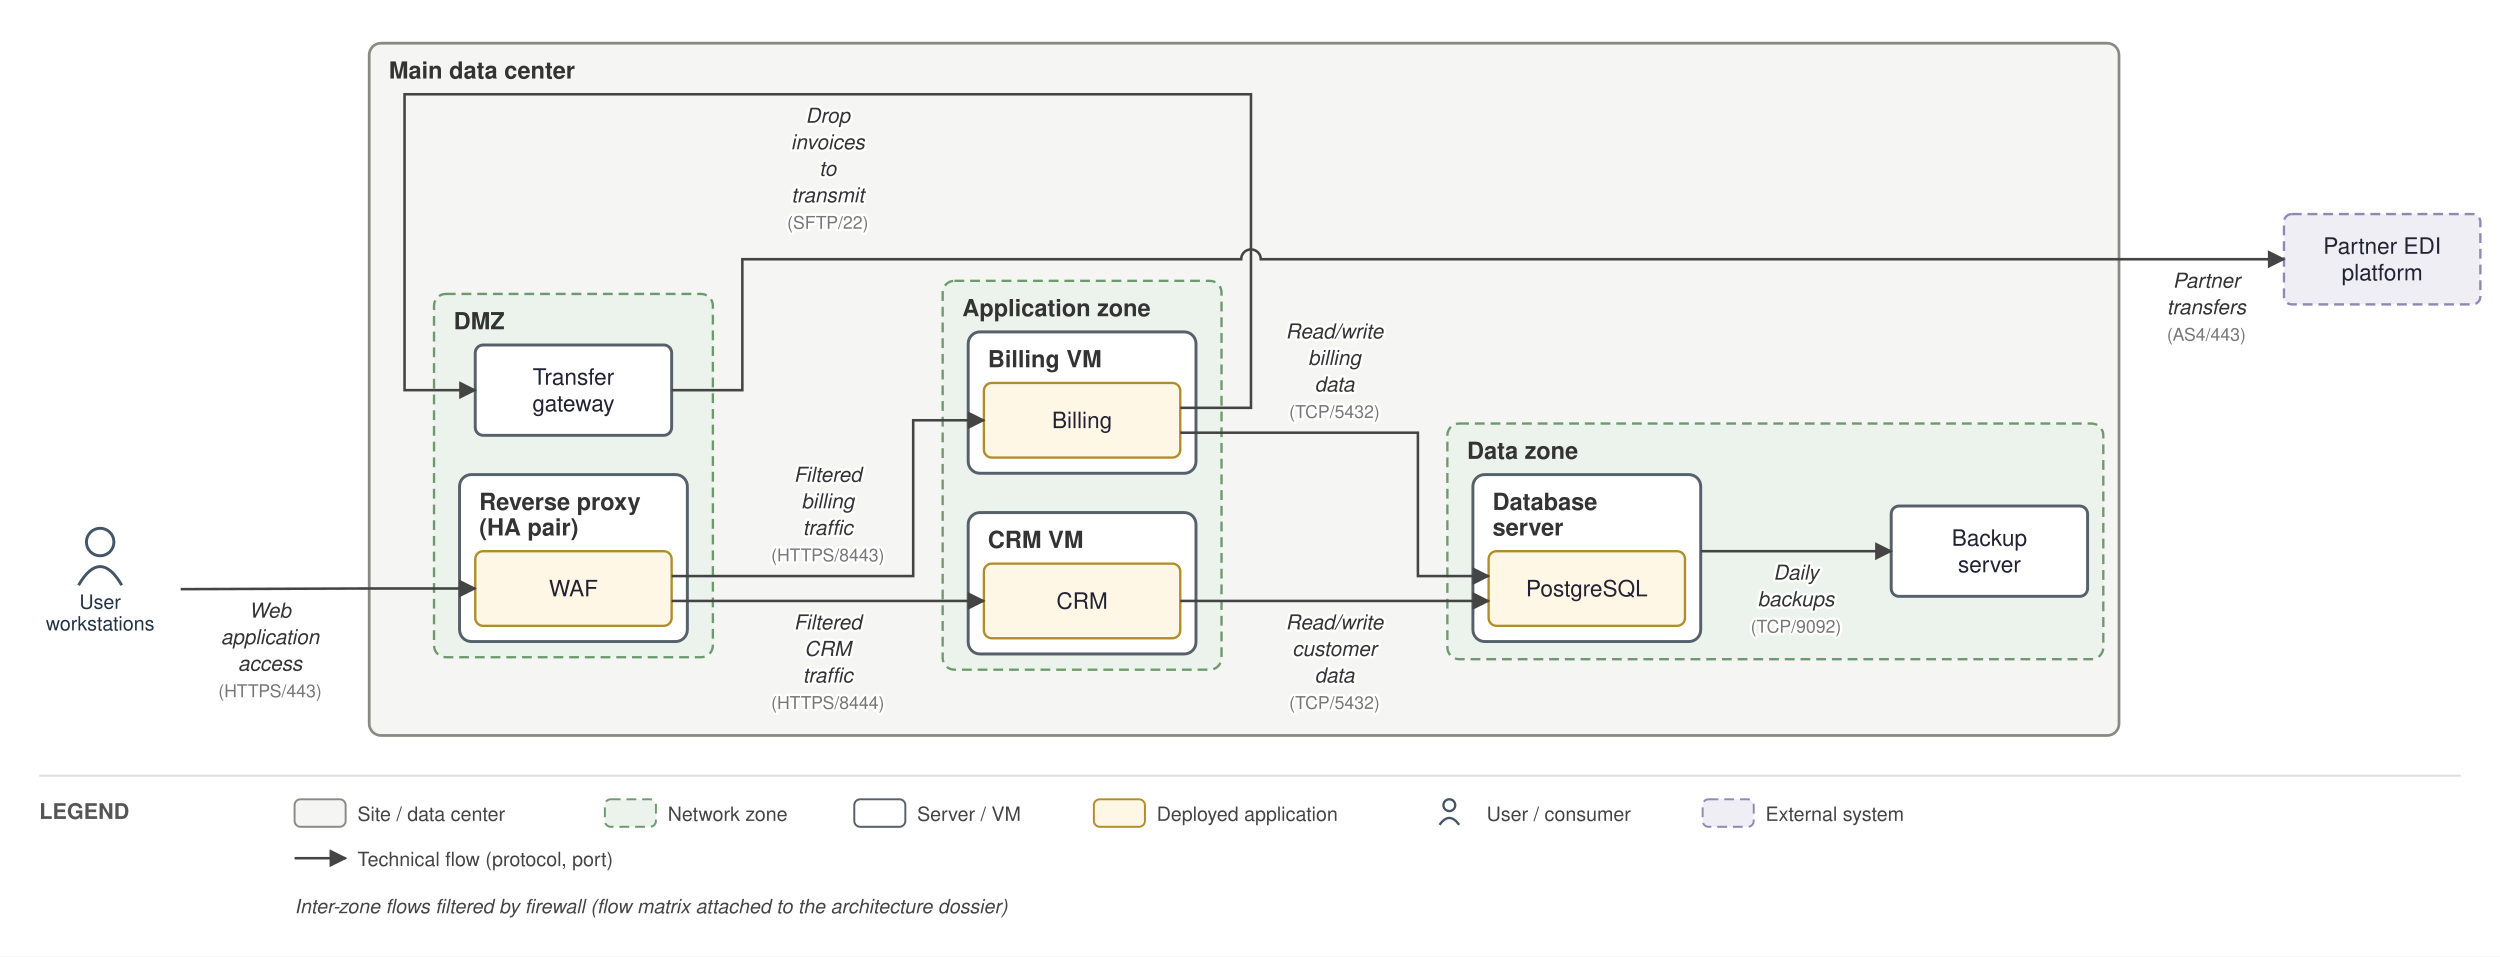
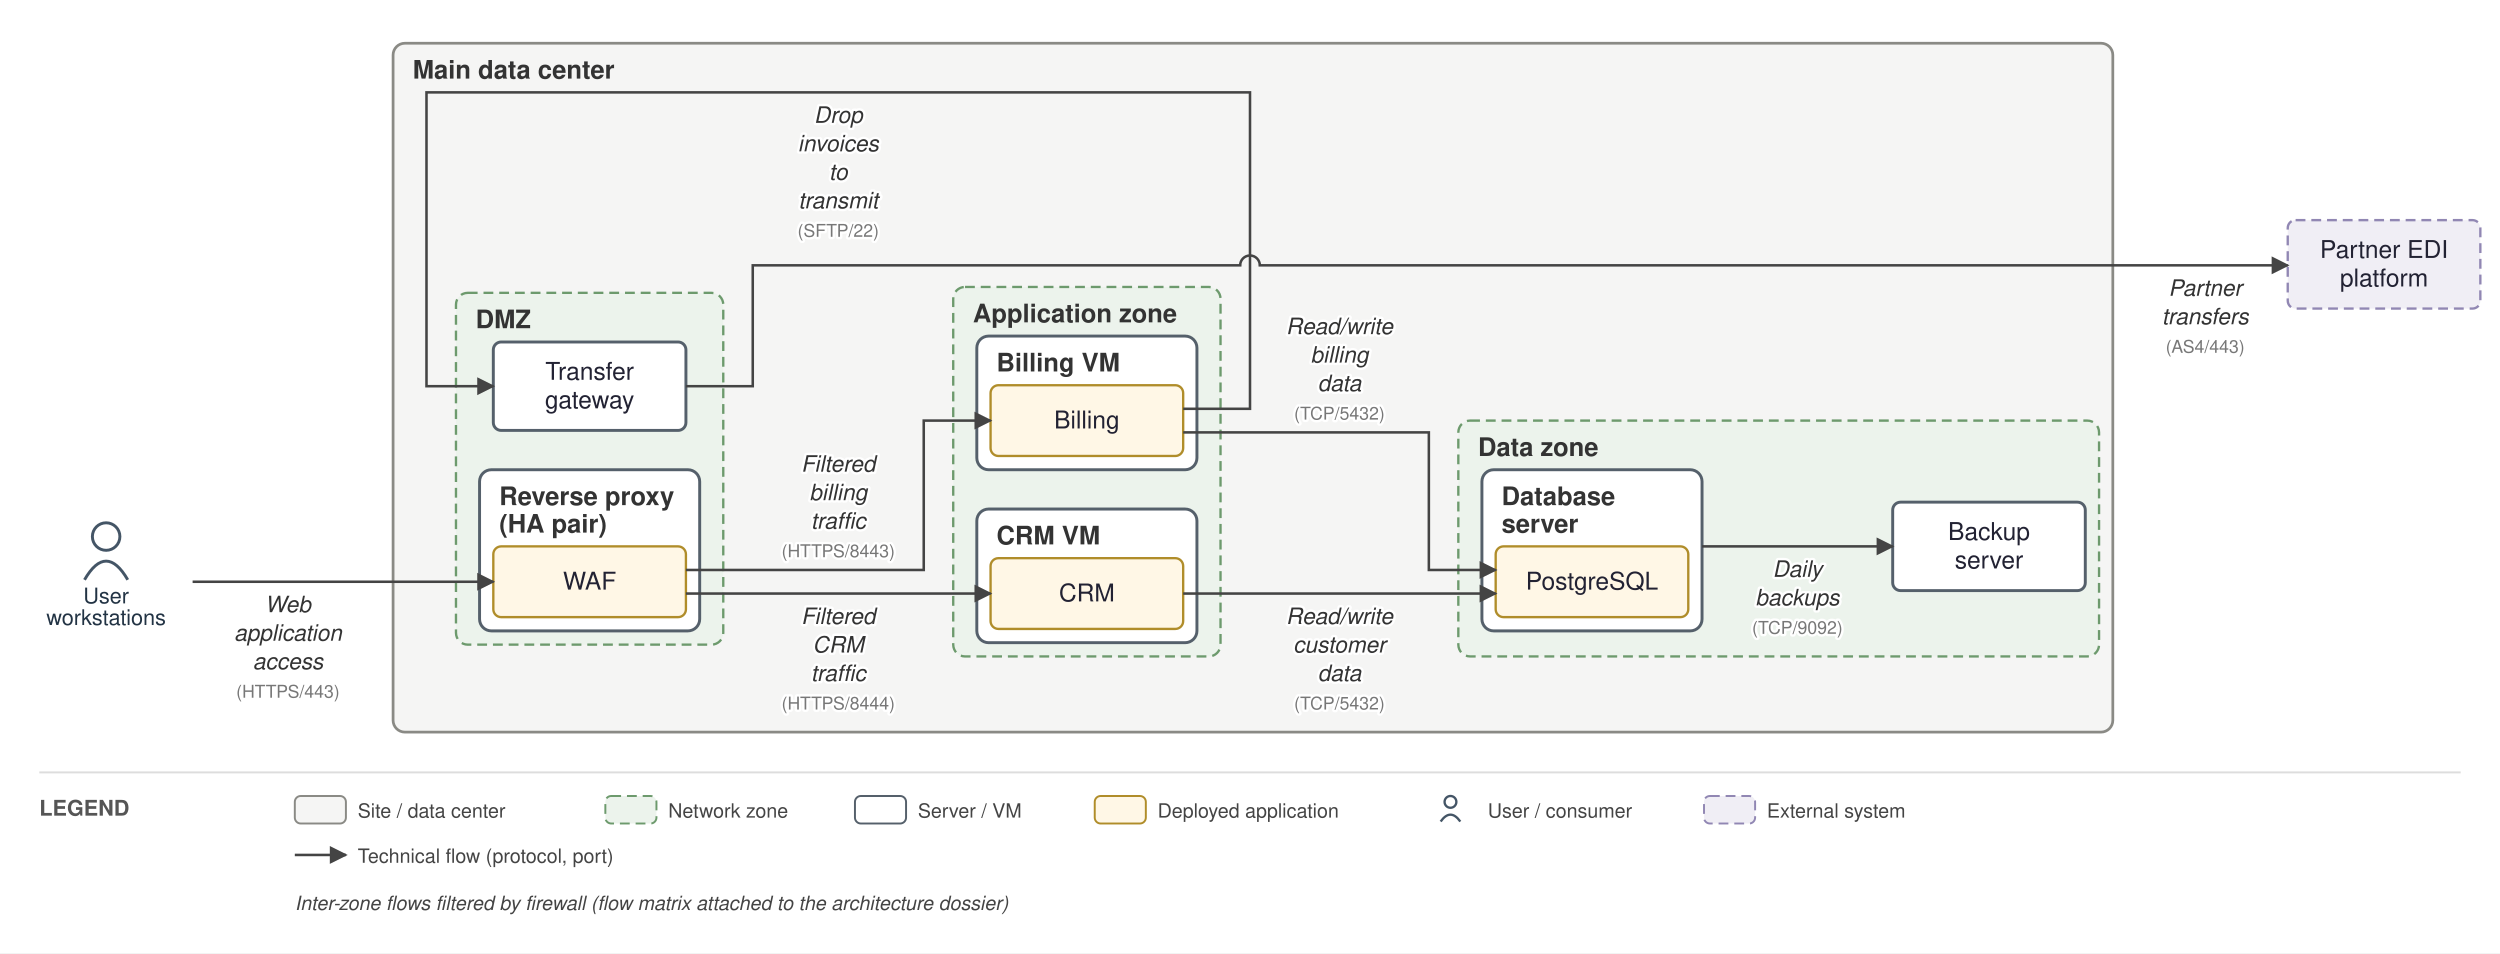
- <svg xmlns="http://www.w3.org/2000/svg" viewBox="0 0 1273 487" font-family="Helvetica,Arial,sans-serif">
+ <svg xmlns="http://www.w3.org/2000/svg" viewBox="0 0 1272 485" font-family="Helvetica,Arial,sans-serif">
  <defs>
    <marker id="arr" viewBox="0 0 10 10" refX="9" refY="5" markerWidth="7" markerHeight="7" orient="auto-start-reverse">
      <path d="M0,0 L10,5 L0,10 z" fill="#444444" />
    </marker>
  </defs>
-   <rect width="1273" height="487" fill="white" />
-   <rect x="188" y="22" width="891" height="352.5" rx="6" fill="#f5f5f4" stroke="#8a8a85" stroke-width="1.4" />
-   <text x="198" y="40" font-size="12" font-weight="bold" fill="#333">Main data center</text>
-   <rect x="221" y="149.667" width="142" height="185" rx="6" fill="#ecf3ec" stroke="#6d9a6d" stroke-width="1.2" stroke-dasharray="5 3" />
-   <text x="231" y="167.667" font-size="12" font-weight="bold" fill="#333">DMZ</text>
-   <rect x="234" y="241.667" width="116" height="85" rx="6" fill="#ffffff" stroke="#55606b" stroke-width="1.5" />
-   <text x="244" y="259.667" font-size="12" font-weight="bold" fill="#333">Reverse proxy</text>
-   <text x="244" y="272.667" font-size="12" font-weight="bold" fill="#333">(HA pair)</text>
-   <rect x="480" y="143" width="142" height="198" rx="6" fill="#ecf3ec" stroke="#6d9a6d" stroke-width="1.2" stroke-dasharray="5 3" />
-   <text x="490" y="161" font-size="12" font-weight="bold" fill="#333">Application zone</text>
-   <rect x="493" y="169" width="116" height="72" rx="6" fill="#ffffff" stroke="#55606b" stroke-width="1.5" />
-   <text x="503" y="187" font-size="12" font-weight="bold" fill="#333">Billing VM</text>
-   <rect x="493" y="261" width="116" height="72" rx="6" fill="#ffffff" stroke="#55606b" stroke-width="1.5" />
-   <text x="503" y="279" font-size="12" font-weight="bold" fill="#333">CRM VM</text>
-   <rect x="737" y="215.667" width="334" height="120" rx="6" fill="#ecf3ec" stroke="#6d9a6d" stroke-width="1.2" stroke-dasharray="5 3" />
-   <text x="747" y="233.667" font-size="12" font-weight="bold" fill="#333">Data zone</text>
-   <rect x="750" y="241.667" width="116" height="85" rx="6" fill="#ffffff" stroke="#55606b" stroke-width="1.5" />
-   <text x="760" y="259.667" font-size="12" font-weight="bold" fill="#333">Database</text>
-   <text x="760" y="272.667" font-size="12" font-weight="bold" fill="#333">server</text>
-   <rect x="242" y="280.667" width="100" height="38" rx="4" fill="#fff7e6" stroke="#b08d2a" stroke-width="1.2" />
-   <text x="292" y="303.667" font-size="11.5" text-anchor="middle" fill="#222233">WAF</text>
-   <rect x="242" y="175.667" width="100" height="46" rx="4" fill="#ffffff" stroke="#55606b" stroke-width="1.5" />
-   <text x="292" y="195.917" font-size="11.5" text-anchor="middle" fill="#222233">Transfer</text>
-   <text x="292" y="209.417" font-size="11.5" text-anchor="middle" fill="#222233">gateway</text>
-   <rect x="501" y="195" width="100" height="38" rx="4" fill="#fff7e6" stroke="#b08d2a" stroke-width="1.2" />
-   <text x="551" y="218" font-size="11.5" text-anchor="middle" fill="#222233">Billing</text>
-   <rect x="501" y="287" width="100" height="38" rx="4" fill="#fff7e6" stroke="#b08d2a" stroke-width="1.2" />
-   <text x="551" y="310" font-size="11.5" text-anchor="middle" fill="#222233">CRM</text>
-   <rect x="758" y="280.667" width="100" height="38" rx="4" fill="#fff7e6" stroke="#b08d2a" stroke-width="1.2" />
-   <text x="808" y="303.667" font-size="11.5" text-anchor="middle" fill="#222233">PostgreSQL</text>
-   <rect x="963" y="257.667" width="100" height="46" rx="4" fill="#ffffff" stroke="#55606b" stroke-width="1.5" />
-   <text x="1013" y="277.917" font-size="11.5" text-anchor="middle" fill="#222233">Backup</text>
-   <text x="1013" y="291.417" font-size="11.5" text-anchor="middle" fill="#222233">server</text>
-   <circle cx="51" cy="276" r="7" fill="none" stroke="#445566" stroke-width="1.5" />
-   <path d="M 40 298 q 11 -19 22 0" fill="none" stroke="#445566" stroke-width="1.5" />
-   <text x="51" y="310" font-size="10" text-anchor="middle" fill="#223344">User</text>
-   <text x="51" y="321" font-size="10" text-anchor="middle" fill="#223344">workstations</text>
-   <rect x="1163" y="109" width="100" height="46" rx="4" fill="#f0eef5" stroke="#9187b3" stroke-width="1.2" stroke-dasharray="5 3" />
-   <text x="1213" y="129.25" font-size="11.5" text-anchor="middle" fill="#222233">Partner EDI</text>
-   <text x="1213" y="142.75" font-size="11.5" text-anchor="middle" fill="#222233">platform</text>
-   <path d="M 92 300 L 183 299.667 L 242 299.667" fill="none" stroke="#444444" stroke-width="1.3" marker-end="url(#arr)" />
-   <text x="137.5" y="314.5" font-size="10.5" text-anchor="middle" fill="#333" font-style="italic" stroke="white" stroke-width="2.5" paint-order="stroke" stroke-linejoin="round">Web</text>
-   <text x="137.5" y="328" font-size="10.5" text-anchor="middle" fill="#333" font-style="italic" stroke="white" stroke-width="2.5" paint-order="stroke" stroke-linejoin="round">application</text>
-   <text x="137.5" y="341.5" font-size="10.5" text-anchor="middle" fill="#333" font-style="italic" stroke="white" stroke-width="2.5" paint-order="stroke" stroke-linejoin="round">access</text>
-   <text x="137.5" y="355" font-size="9" text-anchor="middle" fill="#777" stroke="white" stroke-width="2.5" paint-order="stroke" stroke-linejoin="round">(HTTPS/443)</text>
-   <path d="M 342 293.333 L 465 293.333 L 465 214 L 501 214" fill="none" stroke="#444444" stroke-width="1.3" marker-end="url(#arr)" />
-   <text x="421.5" y="245.333" font-size="10.5" text-anchor="middle" fill="#333" font-style="italic" stroke="white" stroke-width="2.5" paint-order="stroke" stroke-linejoin="round">Filtered</text>
-   <text x="421.5" y="258.833" font-size="10.5" text-anchor="middle" fill="#333" font-style="italic" stroke="white" stroke-width="2.5" paint-order="stroke" stroke-linejoin="round">billing</text>
-   <text x="421.5" y="272.333" font-size="10.5" text-anchor="middle" fill="#333" font-style="italic" stroke="white" stroke-width="2.5" paint-order="stroke" stroke-linejoin="round">traffic</text>
-   <text x="421.5" y="285.833" font-size="9" text-anchor="middle" fill="#777" stroke="white" stroke-width="2.5" paint-order="stroke" stroke-linejoin="round">(HTTPS/8443)</text>
-   <path d="M 342 306 L 501 306" fill="none" stroke="#444444" stroke-width="1.3" marker-end="url(#arr)" />
-   <text x="421.5" y="320.5" font-size="10.5" text-anchor="middle" fill="#333" font-style="italic" stroke="white" stroke-width="2.5" paint-order="stroke" stroke-linejoin="round">Filtered</text>
-   <text x="421.5" y="334" font-size="10.5" text-anchor="middle" fill="#333" font-style="italic" stroke="white" stroke-width="2.5" paint-order="stroke" stroke-linejoin="round">CRM</text>
-   <text x="421.5" y="347.5" font-size="10.5" text-anchor="middle" fill="#333" font-style="italic" stroke="white" stroke-width="2.5" paint-order="stroke" stroke-linejoin="round">traffic</text>
-   <text x="421.5" y="361" font-size="9" text-anchor="middle" fill="#777" stroke="white" stroke-width="2.5" paint-order="stroke" stroke-linejoin="round">(HTTPS/8444)</text>
-   <path d="M 601 220.333 L 722 220.333 L 722 293.333 L 758 293.333" fill="none" stroke="#444444" stroke-width="1.3" marker-end="url(#arr)" />
-   <text x="679.5" y="172.333" font-size="10.5" text-anchor="middle" fill="#333" font-style="italic" stroke="white" stroke-width="2.5" paint-order="stroke" stroke-linejoin="round">Read/write</text>
-   <text x="679.5" y="185.833" font-size="10.5" text-anchor="middle" fill="#333" font-style="italic" stroke="white" stroke-width="2.5" paint-order="stroke" stroke-linejoin="round">billing</text>
-   <text x="679.5" y="199.333" font-size="10.5" text-anchor="middle" fill="#333" font-style="italic" stroke="white" stroke-width="2.5" paint-order="stroke" stroke-linejoin="round">data</text>
-   <text x="679.5" y="212.833" font-size="9" text-anchor="middle" fill="#777" stroke="white" stroke-width="2.5" paint-order="stroke" stroke-linejoin="round">(TCP/5432)</text>
-   <path d="M 601 306 L 758 306" fill="none" stroke="#444444" stroke-width="1.3" marker-end="url(#arr)" />
-   <text x="679.5" y="320.5" font-size="10.5" text-anchor="middle" fill="#333" font-style="italic" stroke="white" stroke-width="2.5" paint-order="stroke" stroke-linejoin="round">Read/write</text>
-   <text x="679.5" y="334" font-size="10.5" text-anchor="middle" fill="#333" font-style="italic" stroke="white" stroke-width="2.5" paint-order="stroke" stroke-linejoin="round">customer</text>
-   <text x="679.5" y="347.5" font-size="10.5" text-anchor="middle" fill="#333" font-style="italic" stroke="white" stroke-width="2.5" paint-order="stroke" stroke-linejoin="round">data</text>
-   <text x="679.5" y="361" font-size="9" text-anchor="middle" fill="#777" stroke="white" stroke-width="2.5" paint-order="stroke" stroke-linejoin="round">(TCP/5432)</text>
-   <path d="M 601 207.667 L 637 207.667 L 637 48 L 206 48 L 206 198.667 L 242 198.667" fill="none" stroke="#444444" stroke-width="1.3" marker-end="url(#arr)" />
-   <text x="421.5" y="62.5" font-size="10.5" text-anchor="middle" fill="#333" font-style="italic" stroke="white" stroke-width="2.5" paint-order="stroke" stroke-linejoin="round">Drop</text>
-   <text x="421.5" y="76" font-size="10.5" text-anchor="middle" fill="#333" font-style="italic" stroke="white" stroke-width="2.5" paint-order="stroke" stroke-linejoin="round">invoices</text>
-   <text x="421.5" y="89.5" font-size="10.5" text-anchor="middle" fill="#333" font-style="italic" stroke="white" stroke-width="2.5" paint-order="stroke" stroke-linejoin="round">to</text>
-   <text x="421.5" y="103" font-size="10.5" text-anchor="middle" fill="#333" font-style="italic" stroke="white" stroke-width="2.5" paint-order="stroke" stroke-linejoin="round">transmit</text>
-   <text x="421.5" y="116.5" font-size="9" text-anchor="middle" fill="#777" stroke="white" stroke-width="2.5" paint-order="stroke" stroke-linejoin="round">(SFTP/22)</text>
-   <path d="M 342 198.667 L 378 198.667 L 378 132 L 632 132 A 5 5 0 0 1 642 132 L 1163 132" fill="none" stroke="#444444" stroke-width="1.3" marker-end="url(#arr)" />
-   <text x="1123.5" y="146.5" font-size="10.5" text-anchor="middle" fill="#333" font-style="italic" stroke="white" stroke-width="2.5" paint-order="stroke" stroke-linejoin="round">Partner</text>
-   <text x="1123.5" y="160" font-size="10.5" text-anchor="middle" fill="#333" font-style="italic" stroke="white" stroke-width="2.5" paint-order="stroke" stroke-linejoin="round">transfers</text>
-   <text x="1123.5" y="173.5" font-size="9" text-anchor="middle" fill="#777" stroke="white" stroke-width="2.5" paint-order="stroke" stroke-linejoin="round">(AS4/443)</text>
-   <path d="M 866 280.667 L 963 280.667" fill="none" stroke="#444444" stroke-width="1.3" marker-end="url(#arr)" />
-   <text x="914.5" y="295.167" font-size="10.5" text-anchor="middle" fill="#333" font-style="italic" stroke="white" stroke-width="2.5" paint-order="stroke" stroke-linejoin="round">Daily</text>
-   <text x="914.5" y="308.667" font-size="10.5" text-anchor="middle" fill="#333" font-style="italic" stroke="white" stroke-width="2.5" paint-order="stroke" stroke-linejoin="round">backups</text>
-   <text x="914.5" y="322.167" font-size="9" text-anchor="middle" fill="#777" stroke="white" stroke-width="2.5" paint-order="stroke" stroke-linejoin="round">(TCP/9092)</text>
-   <line x1="20" y1="395" x2="1253" y2="395" stroke="#ddd" stroke-width="1" />
-   <text x="20" y="417" font-size="11" font-weight="bold" fill="#555">LEGEND</text>
-   <rect x="150" y="407" width="26" height="14" rx="3" fill="#f5f5f4" stroke="#8a8a85" />
-   <text x="182" y="418" font-size="10" fill="#444">Site / data center</text>
-   <rect x="308" y="407" width="26" height="14" rx="3" fill="#ecf3ec" stroke="#6d9a6d" stroke-dasharray="5 3" />
-   <text x="340" y="418" font-size="10" fill="#444">Network zone</text>
-   <rect x="435" y="407" width="26" height="14" rx="3" fill="#ffffff" stroke="#55606b" />
-   <text x="467" y="418" font-size="10" fill="#444">Server / VM</text>
-   <rect x="557" y="407" width="26" height="14" rx="3" fill="#fff7e6" stroke="#b08d2a" />
-   <text x="589" y="418" font-size="10" fill="#444">Deployed application</text>
-   <circle cx="738" cy="410" r="3" fill="none" stroke="#445566" stroke-width="1.2" />
-   <path d="M 733 420 q 5 -7 10 0" fill="none" stroke="#445566" stroke-width="1.2" />
-   <text x="757" y="418" font-size="10" fill="#444">User / consumer</text>
-   <rect x="867" y="407" width="26" height="14" rx="3" fill="#f0eef5" stroke="#9187b3" stroke-dasharray="5 3" />
-   <text x="899" y="418" font-size="10" fill="#444">External system</text>
-   <line x1="150" y1="437" x2="176" y2="437" stroke="#444444" stroke-width="1.3" marker-end="url(#arr)" />
-   <text x="182" y="441" font-size="10" fill="#444">Technical flow (protocol, port)</text>
-   <text x="150" y="465" font-size="10" fill="#444" font-style="italic">Inter-zone flows filtered by firewall (flow matrix attached to the architecture dossier)</text>
+   <rect width="1272" height="485" fill="white" />
+   <rect x="200" y="22" width="875" height="350.5" rx="6" fill="#f5f5f4" stroke="#8a8a85" stroke-width="1.4" />
+   <text x="210" y="40" font-size="13" font-weight="bold" fill="#333">Main data center</text>
+   <rect x="232" y="149" width="136" height="179" rx="6" fill="#ecf3ec" stroke="#6d9a6d" stroke-width="1.2" stroke-dasharray="5 3" />
+   <text x="242" y="167" font-size="13" font-weight="bold" fill="#333">DMZ</text>
+   <rect x="244" y="239" width="112" height="82" rx="6" fill="#ffffff" stroke="#55606b" stroke-width="1.5" />
+   <text x="254" y="257" font-size="13" font-weight="bold" fill="#333">Reverse proxy</text>
+   <text x="254" y="271" font-size="13" font-weight="bold" fill="#333">(HA pair)</text>
+   <rect x="485" y="146" width="136" height="188" rx="6" fill="#ecf3ec" stroke="#6d9a6d" stroke-width="1.2" stroke-dasharray="5 3" />
+   <text x="495" y="164" font-size="13" font-weight="bold" fill="#333">Application zone</text>
+   <rect x="497" y="171" width="112" height="68" rx="6" fill="#ffffff" stroke="#55606b" stroke-width="1.5" />
+   <text x="507" y="189" font-size="13" font-weight="bold" fill="#333">Billing VM</text>
+   <rect x="497" y="259" width="112" height="68" rx="6" fill="#ffffff" stroke="#55606b" stroke-width="1.5" />
+   <text x="507" y="277" font-size="13" font-weight="bold" fill="#333">CRM VM</text>
+   <rect x="742" y="214" width="326" height="120" rx="6" fill="#ecf3ec" stroke="#6d9a6d" stroke-width="1.2" stroke-dasharray="5 3" />
+   <text x="752" y="232" font-size="13" font-weight="bold" fill="#333">Data zone</text>
+   <rect x="754" y="239" width="112" height="82" rx="6" fill="#ffffff" stroke="#55606b" stroke-width="1.5" />
+   <text x="764" y="257" font-size="13" font-weight="bold" fill="#333">Database</text>
+   <text x="764" y="271" font-size="13" font-weight="bold" fill="#333">server</text>
+   <rect x="251" y="278" width="98" height="36" rx="4" fill="#fff7e6" stroke="#b08d2a" stroke-width="1.2" />
+   <text x="300" y="300" font-size="12.5" text-anchor="middle" fill="#222233">WAF</text>
+   <rect x="251" y="174" width="98" height="45" rx="4" fill="#ffffff" stroke="#55606b" stroke-width="1.5" />
+   <text x="300" y="193.25" font-size="12.5" text-anchor="middle" fill="#222233">Transfer</text>
+   <text x="300" y="207.75" font-size="12.5" text-anchor="middle" fill="#222233">gateway</text>
+   <rect x="504" y="196" width="98" height="36" rx="4" fill="#fff7e6" stroke="#b08d2a" stroke-width="1.2" />
+   <text x="553" y="218" font-size="12.5" text-anchor="middle" fill="#222233">Billing</text>
+   <rect x="504" y="284" width="98" height="36" rx="4" fill="#fff7e6" stroke="#b08d2a" stroke-width="1.2" />
+   <text x="553" y="306" font-size="12.5" text-anchor="middle" fill="#222233">CRM</text>
+   <rect x="761" y="278" width="98" height="36" rx="4" fill="#fff7e6" stroke="#b08d2a" stroke-width="1.2" />
+   <text x="810" y="300" font-size="12.5" text-anchor="middle" fill="#222233">PostgreSQL</text>
+   <rect x="963" y="255.5" width="98" height="45" rx="4" fill="#ffffff" stroke="#55606b" stroke-width="1.5" />
+   <text x="1012" y="274.75" font-size="12.5" text-anchor="middle" fill="#222233">Backup</text>
+   <text x="1012" y="289.25" font-size="12.5" text-anchor="middle" fill="#222233">server</text>
+   <circle cx="54" cy="273" r="7" fill="none" stroke="#445566" stroke-width="1.5" />
+   <path d="M 43 295 q 11 -19 22 0" fill="none" stroke="#445566" stroke-width="1.5" />
+   <text x="54" y="307" font-size="11" text-anchor="middle" fill="#223344">User</text>
+   <text x="54" y="318" font-size="11" text-anchor="middle" fill="#223344">workstations</text>
+   <rect x="1164" y="112" width="98" height="45" rx="4" fill="#f0eef5" stroke="#9187b3" stroke-width="1.2" stroke-dasharray="5 3" />
+   <text x="1213" y="131.25" font-size="12.5" text-anchor="middle" fill="#222233">Partner EDI</text>
+   <text x="1213" y="145.75" font-size="12.5" text-anchor="middle" fill="#222233">platform</text>
+   <path d="M 98 296 L 251 296" fill="none" stroke="#444444" stroke-width="1.3" marker-end="url(#arr)" />
+   <text x="146.5" y="311.5" font-size="11.5" text-anchor="middle" fill="#333" font-style="italic" stroke="white" stroke-width="2.5" paint-order="stroke" stroke-linejoin="round">Web</text>
+   <text x="146.5" y="326" font-size="11.5" text-anchor="middle" fill="#333" font-style="italic" stroke="white" stroke-width="2.5" paint-order="stroke" stroke-linejoin="round">application</text>
+   <text x="146.5" y="340.5" font-size="11.5" text-anchor="middle" fill="#333" font-style="italic" stroke="white" stroke-width="2.5" paint-order="stroke" stroke-linejoin="round">access</text>
+   <text x="146.5" y="355" font-size="9" text-anchor="middle" fill="#777" stroke="white" stroke-width="2.5" paint-order="stroke" stroke-linejoin="round">(HTTPS/443)</text>
+   <path d="M 349 290 L 470 290 L 470 214 L 504 214" fill="none" stroke="#444444" stroke-width="1.3" marker-end="url(#arr)" />
+   <text x="426.5" y="240" font-size="11.5" text-anchor="middle" fill="#333" font-style="italic" stroke="white" stroke-width="2.5" paint-order="stroke" stroke-linejoin="round">Filtered</text>
+   <text x="426.5" y="254.5" font-size="11.5" text-anchor="middle" fill="#333" font-style="italic" stroke="white" stroke-width="2.5" paint-order="stroke" stroke-linejoin="round">billing</text>
+   <text x="426.5" y="269" font-size="11.5" text-anchor="middle" fill="#333" font-style="italic" stroke="white" stroke-width="2.5" paint-order="stroke" stroke-linejoin="round">traffic</text>
+   <text x="426.5" y="283.5" font-size="9" text-anchor="middle" fill="#777" stroke="white" stroke-width="2.5" paint-order="stroke" stroke-linejoin="round">(HTTPS/8443)</text>
+   <path d="M 349 302 L 504 302" fill="none" stroke="#444444" stroke-width="1.3" marker-end="url(#arr)" />
+   <text x="426.5" y="317.5" font-size="11.5" text-anchor="middle" fill="#333" font-style="italic" stroke="white" stroke-width="2.5" paint-order="stroke" stroke-linejoin="round">Filtered</text>
+   <text x="426.5" y="332" font-size="11.5" text-anchor="middle" fill="#333" font-style="italic" stroke="white" stroke-width="2.5" paint-order="stroke" stroke-linejoin="round">CRM</text>
+   <text x="426.5" y="346.5" font-size="11.5" text-anchor="middle" fill="#333" font-style="italic" stroke="white" stroke-width="2.5" paint-order="stroke" stroke-linejoin="round">traffic</text>
+   <text x="426.5" y="361" font-size="9" text-anchor="middle" fill="#777" stroke="white" stroke-width="2.5" paint-order="stroke" stroke-linejoin="round">(HTTPS/8444)</text>
+   <path d="M 602 220 L 727 220 L 727 290 L 761 290" fill="none" stroke="#444444" stroke-width="1.3" marker-end="url(#arr)" />
+   <text x="681.5" y="170" font-size="11.5" text-anchor="middle" fill="#333" font-style="italic" stroke="white" stroke-width="2.5" paint-order="stroke" stroke-linejoin="round">Read/write</text>
+   <text x="681.5" y="184.5" font-size="11.5" text-anchor="middle" fill="#333" font-style="italic" stroke="white" stroke-width="2.5" paint-order="stroke" stroke-linejoin="round">billing</text>
+   <text x="681.5" y="199" font-size="11.5" text-anchor="middle" fill="#333" font-style="italic" stroke="white" stroke-width="2.5" paint-order="stroke" stroke-linejoin="round">data</text>
+   <text x="681.5" y="213.5" font-size="9" text-anchor="middle" fill="#777" stroke="white" stroke-width="2.5" paint-order="stroke" stroke-linejoin="round">(TCP/5432)</text>
+   <path d="M 602 302 L 761 302" fill="none" stroke="#444444" stroke-width="1.3" marker-end="url(#arr)" />
+   <text x="681.5" y="317.5" font-size="11.5" text-anchor="middle" fill="#333" font-style="italic" stroke="white" stroke-width="2.5" paint-order="stroke" stroke-linejoin="round">Read/write</text>
+   <text x="681.5" y="332" font-size="11.5" text-anchor="middle" fill="#333" font-style="italic" stroke="white" stroke-width="2.5" paint-order="stroke" stroke-linejoin="round">customer</text>
+   <text x="681.5" y="346.5" font-size="11.5" text-anchor="middle" fill="#333" font-style="italic" stroke="white" stroke-width="2.5" paint-order="stroke" stroke-linejoin="round">data</text>
+   <text x="681.5" y="361" font-size="9" text-anchor="middle" fill="#777" stroke="white" stroke-width="2.5" paint-order="stroke" stroke-linejoin="round">(TCP/5432)</text>
+   <path d="M 602 208 L 636 208 L 636 47 L 217 47 L 217 196.5 L 251 196.5" fill="none" stroke="#444444" stroke-width="1.3" marker-end="url(#arr)" />
+   <text x="426.5" y="62.5" font-size="11.5" text-anchor="middle" fill="#333" font-style="italic" stroke="white" stroke-width="2.5" paint-order="stroke" stroke-linejoin="round">Drop</text>
+   <text x="426.5" y="77" font-size="11.5" text-anchor="middle" fill="#333" font-style="italic" stroke="white" stroke-width="2.5" paint-order="stroke" stroke-linejoin="round">invoices</text>
+   <text x="426.5" y="91.5" font-size="11.5" text-anchor="middle" fill="#333" font-style="italic" stroke="white" stroke-width="2.5" paint-order="stroke" stroke-linejoin="round">to</text>
+   <text x="426.5" y="106" font-size="11.5" text-anchor="middle" fill="#333" font-style="italic" stroke="white" stroke-width="2.5" paint-order="stroke" stroke-linejoin="round">transmit</text>
+   <text x="426.5" y="120.5" font-size="9" text-anchor="middle" fill="#777" stroke="white" stroke-width="2.5" paint-order="stroke" stroke-linejoin="round">(SFTP/22)</text>
+   <path d="M 349 196.5 L 383 196.5 L 383 135 L 631 135 A 5 5 0 0 1 641 135 L 1164 135" fill="none" stroke="#444444" stroke-width="1.3" marker-end="url(#arr)" />
+   <text x="1122" y="150.5" font-size="11.5" text-anchor="middle" fill="#333" font-style="italic" stroke="white" stroke-width="2.5" paint-order="stroke" stroke-linejoin="round">Partner</text>
+   <text x="1122" y="165" font-size="11.5" text-anchor="middle" fill="#333" font-style="italic" stroke="white" stroke-width="2.5" paint-order="stroke" stroke-linejoin="round">transfers</text>
+   <text x="1122" y="179.5" font-size="9" text-anchor="middle" fill="#777" stroke="white" stroke-width="2.5" paint-order="stroke" stroke-linejoin="round">(AS4/443)</text>
+   <path d="M 866 278 L 963 278" fill="none" stroke="#444444" stroke-width="1.3" marker-end="url(#arr)" />
+   <text x="914.5" y="293.5" font-size="11.5" text-anchor="middle" fill="#333" font-style="italic" stroke="white" stroke-width="2.5" paint-order="stroke" stroke-linejoin="round">Daily</text>
+   <text x="914.5" y="308" font-size="11.5" text-anchor="middle" fill="#333" font-style="italic" stroke="white" stroke-width="2.5" paint-order="stroke" stroke-linejoin="round">backups</text>
+   <text x="914.5" y="322.5" font-size="9" text-anchor="middle" fill="#777" stroke="white" stroke-width="2.5" paint-order="stroke" stroke-linejoin="round">(TCP/9092)</text>
+   <line x1="20" y1="393" x2="1252" y2="393" stroke="#ddd" stroke-width="1" />
+   <text x="20" y="415" font-size="11" font-weight="bold" fill="#555">LEGEND</text>
+   <rect x="150" y="405" width="26" height="14" rx="3" fill="#f5f5f4" stroke="#8a8a85" />
+   <text x="182" y="416" font-size="10" fill="#444">Site / data center</text>
+   <rect x="308" y="405" width="26" height="14" rx="3" fill="#ecf3ec" stroke="#6d9a6d" stroke-dasharray="5 3" />
+   <text x="340" y="416" font-size="10" fill="#444">Network zone</text>
+   <rect x="435" y="405" width="26" height="14" rx="3" fill="#ffffff" stroke="#55606b" />
+   <text x="467" y="416" font-size="10" fill="#444">Server / VM</text>
+   <rect x="557" y="405" width="26" height="14" rx="3" fill="#fff7e6" stroke="#b08d2a" />
+   <text x="589" y="416" font-size="10" fill="#444">Deployed application</text>
+   <circle cx="738" cy="408" r="3" fill="none" stroke="#445566" stroke-width="1.2" />
+   <path d="M 733 418 q 5 -7 10 0" fill="none" stroke="#445566" stroke-width="1.2" />
+   <text x="757" y="416" font-size="10" fill="#444">User / consumer</text>
+   <rect x="867" y="405" width="26" height="14" rx="3" fill="#f0eef5" stroke="#9187b3" stroke-dasharray="5 3" />
+   <text x="899" y="416" font-size="10" fill="#444">External system</text>
+   <line x1="150" y1="435" x2="176" y2="435" stroke="#444444" stroke-width="1.3" marker-end="url(#arr)" />
+   <text x="182" y="439" font-size="10" fill="#444">Technical flow (protocol, port)</text>
+   <text x="150" y="463" font-size="10" fill="#444" font-style="italic">Inter-zone flows filtered by firewall (flow matrix attached to the architecture dossier)</text>
</svg>
